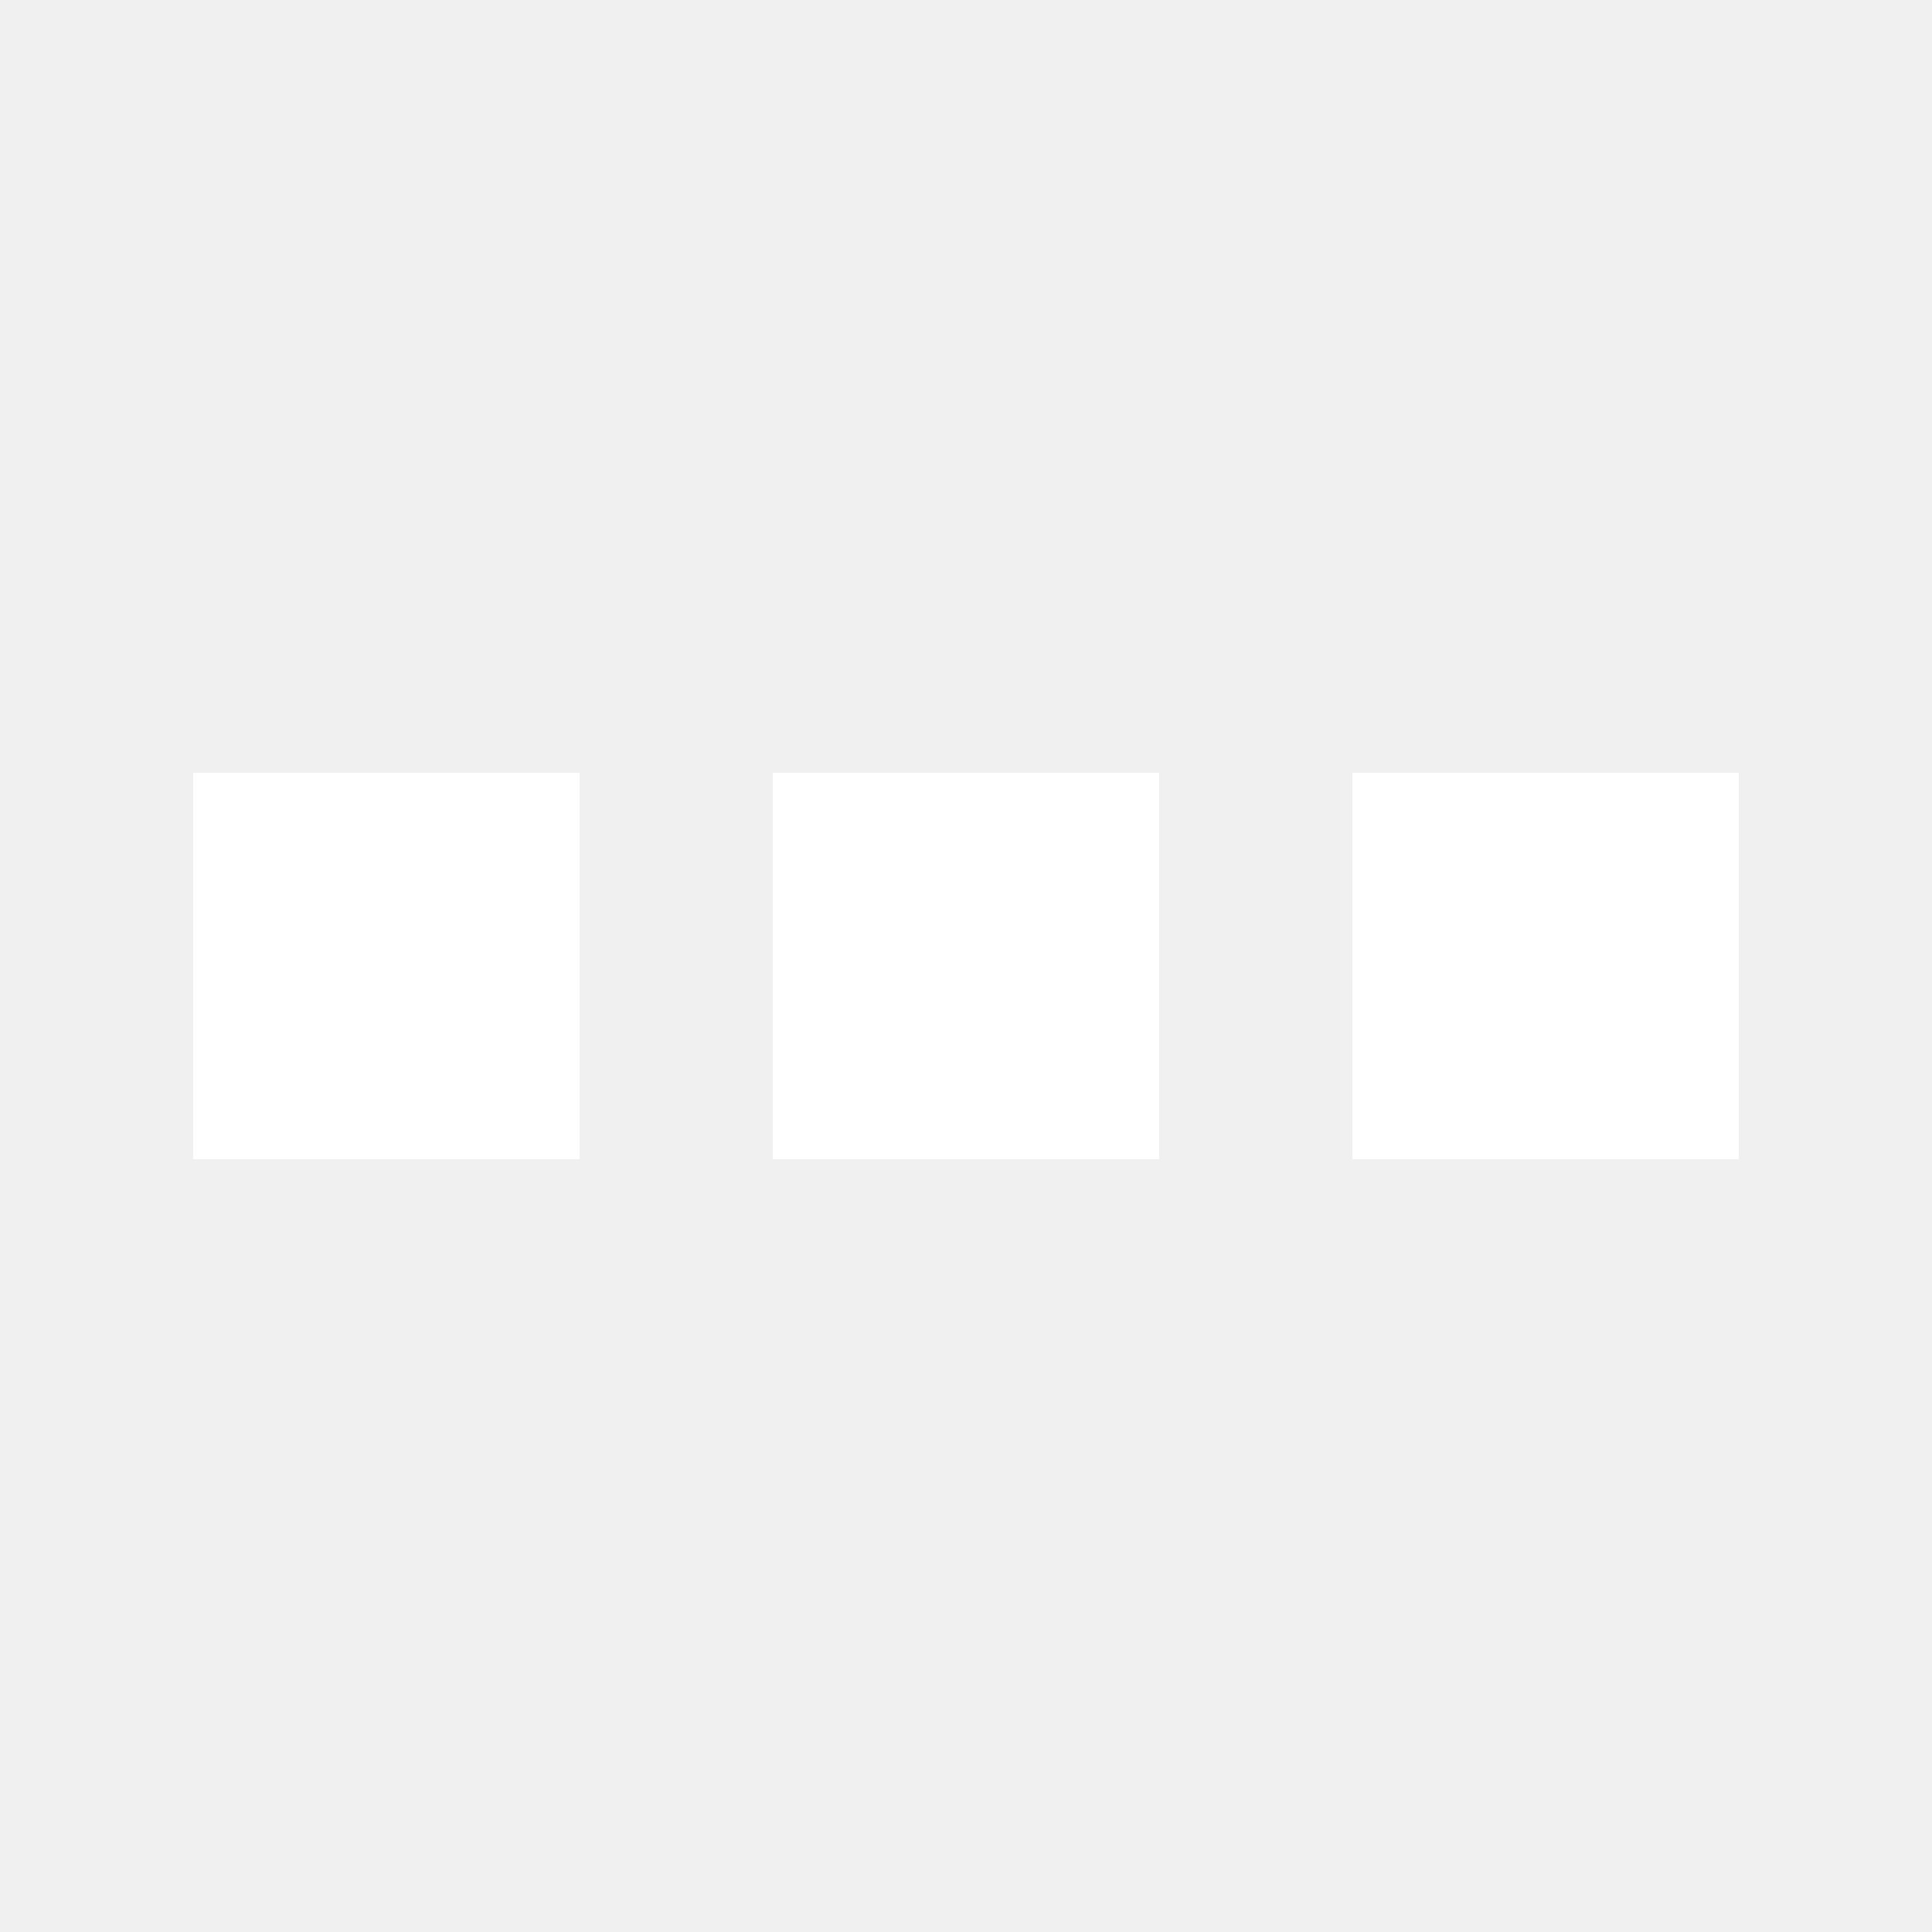
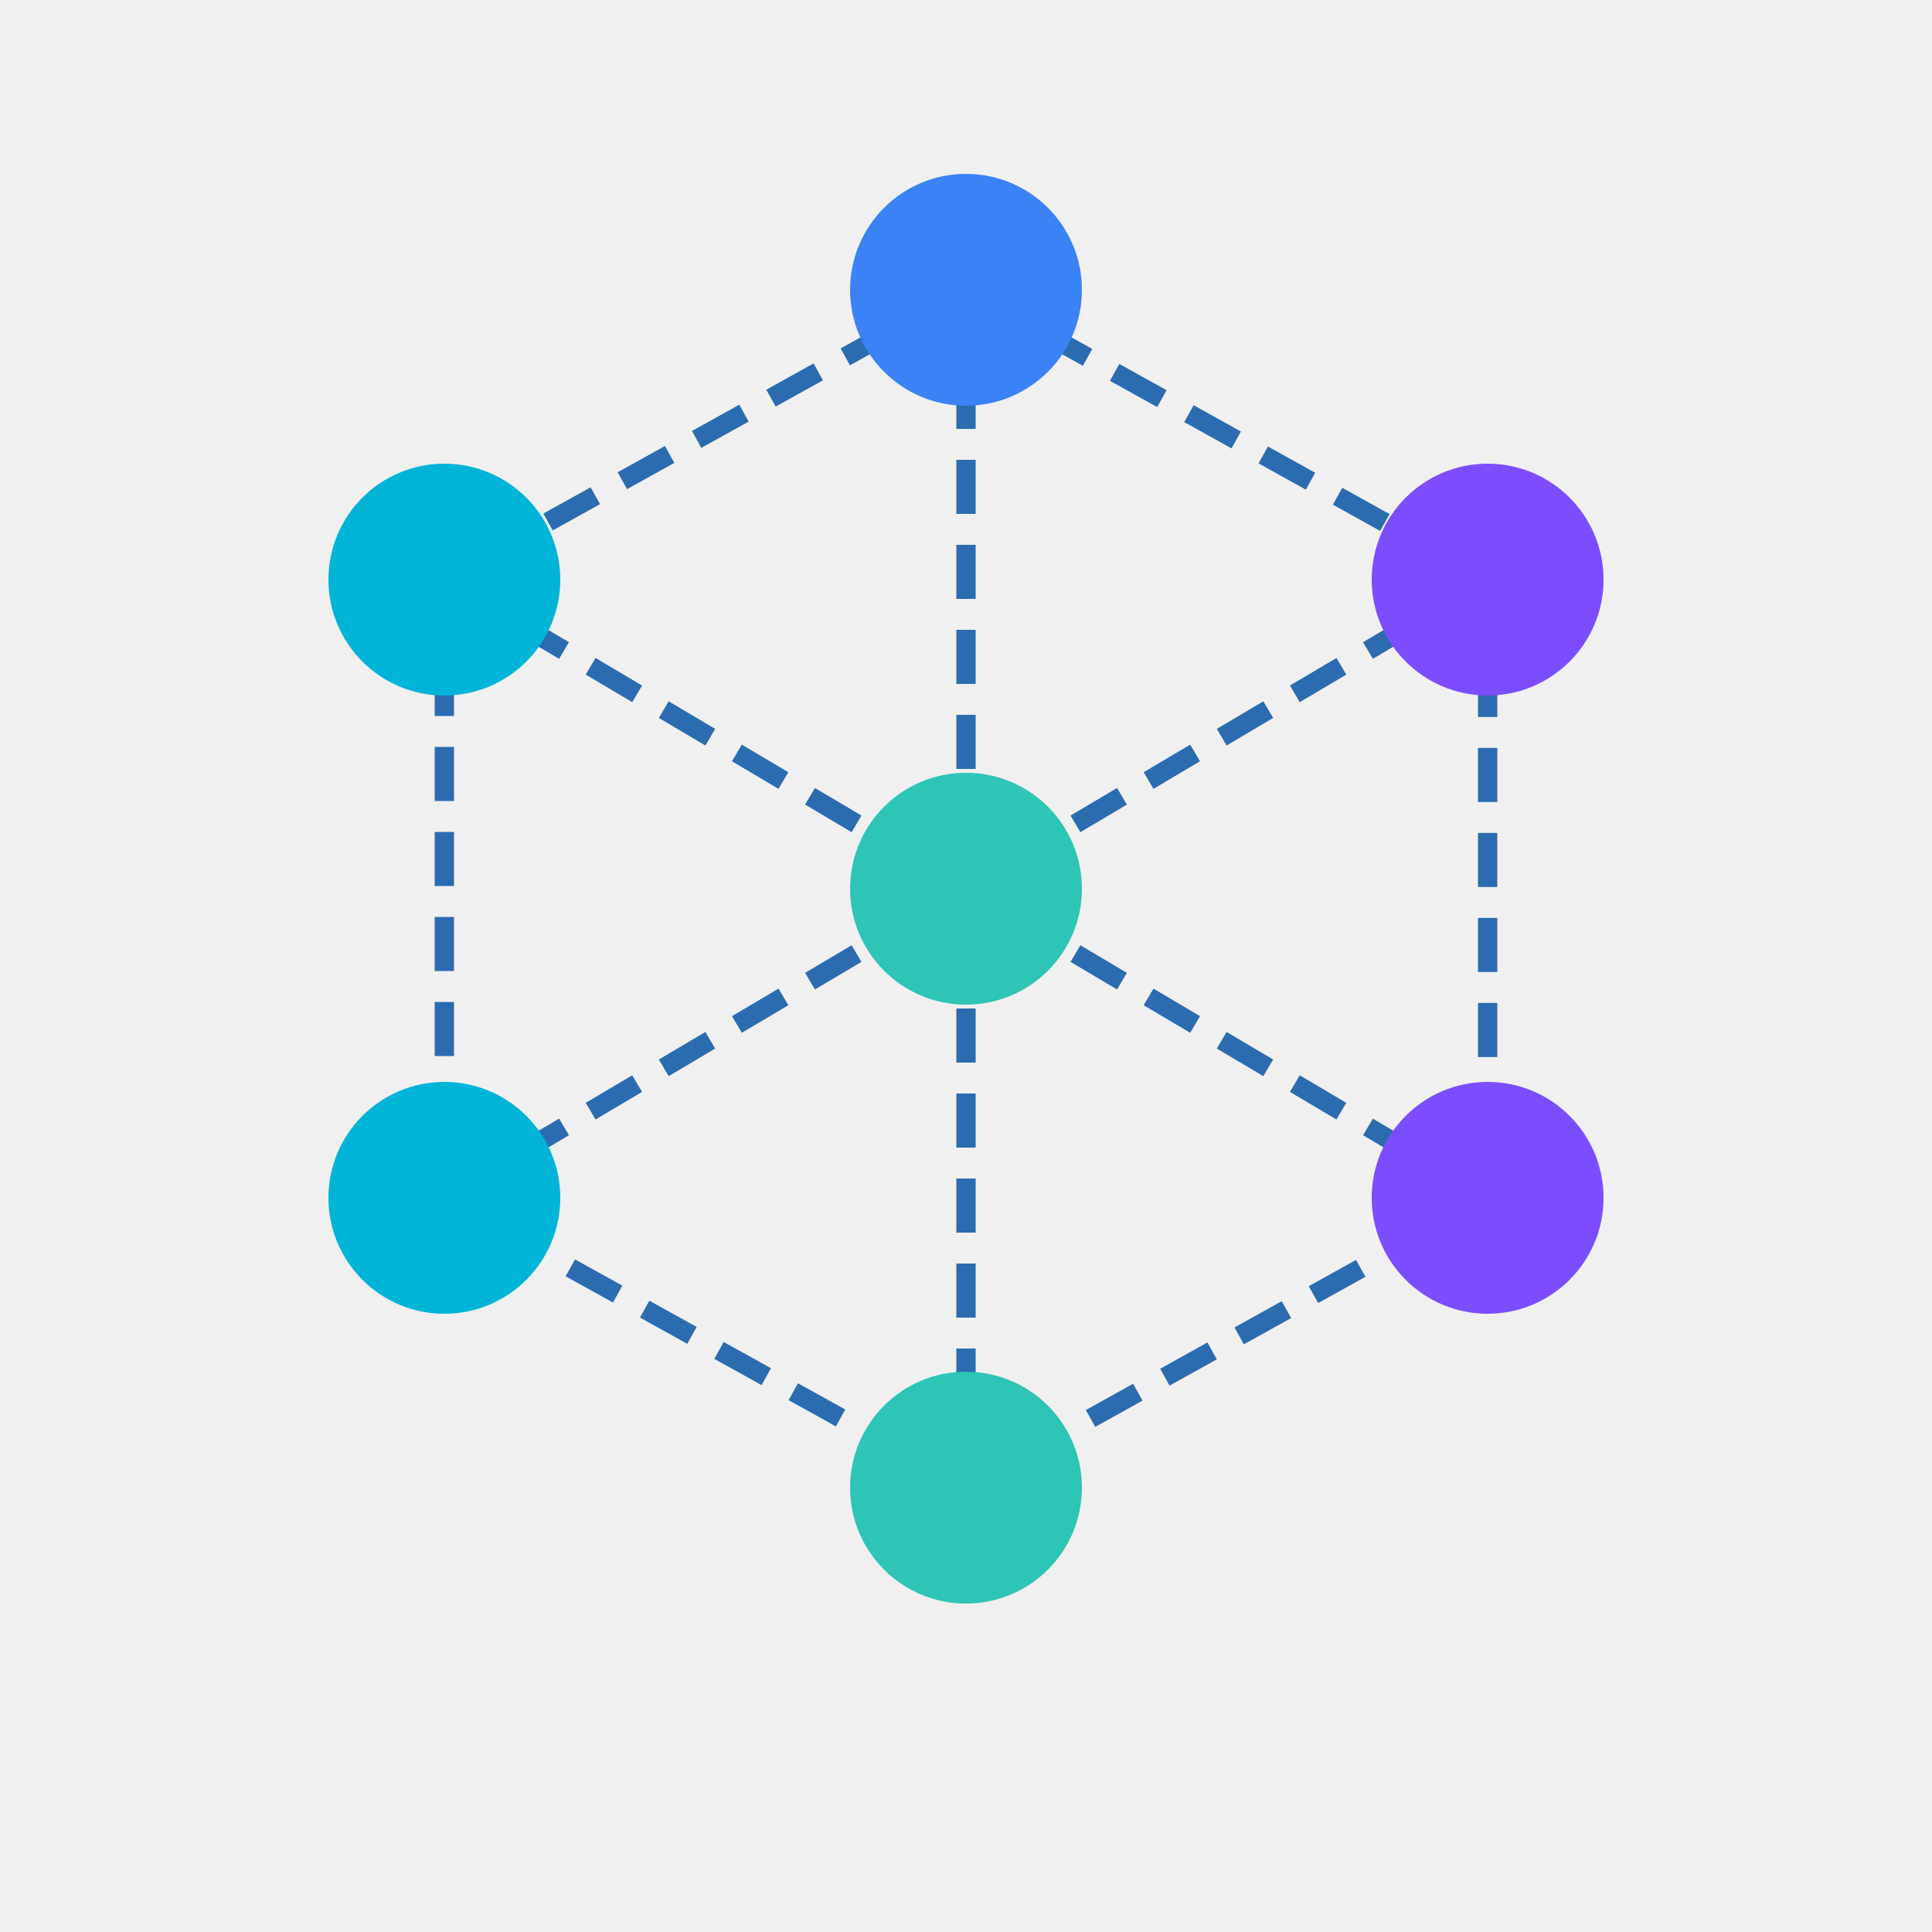
- <svg xmlns="http://www.w3.org/2000/svg" viewBox="0 0 200 200">
-   <rect fill="#FFFFFF" stroke="#FFFFFF" stroke-width="10" width="30" height="30" x="25" y="85">
-     <animate attributeName="opacity" calcMode="spline" dur="2" values="1;0;1;" keySplines=".5 0 .5 1;.5 0 .5 1" repeatCount="indefinite" begin="-.4" />
-   </rect>
-   <rect fill="#FFFFFF" stroke="#FFFFFF" stroke-width="10" width="30" height="30" x="85" y="85">
-     <animate attributeName="opacity" calcMode="spline" dur="2" values="1;0;1;" keySplines=".5 0 .5 1;.5 0 .5 1" repeatCount="indefinite" begin="-.2" />
-   </rect>
-   <rect fill="#FFFFFF" stroke="#FFFFFF" stroke-width="10" width="30" height="30" x="145" y="85">
-     <animate attributeName="opacity" calcMode="spline" dur="2" values="1;0;1;" keySplines=".5 0 .5 1;.5 0 .5 1" repeatCount="indefinite" begin="0" />
-   </rect>
+ <svg xmlns="http://www.w3.org/2000/svg" viewBox="0 0 500 500" width="100%" height="100%">
+   <style>
+     @keyframes dash {
+       to { stroke-dashoffset: -22; }
+     }
+     @keyframes pulse {
+       0%, 100% { transform: scale(0.8); opacity: 0.75; }
+       50% { transform: scale(1.25); opacity: 1; }
+     }
+     .moving-edges {
+       stroke-dasharray: 14 8;
+       animation: dash 1.5s linear infinite;
+     }
+     .pulsing-node {
+       transform-origin: center;
+       animation: pulse 1.5s ease-in-out infinite;
+     }
+     .delay-1 { animation-delay: 0.5s; }
+     .delay-2 { animation-delay: 1s; }
+   </style>
+   <g class="moving-edges" stroke="#2b6cb0" stroke-width="5" stroke-linecap="butt">
+     <polygon points="250,75 385,150 385,310 250,385 115,310 115,150" fill="none" />
+     <line x1="250" y1="75" x2="250" y2="230" />
+     <line x1="385" y1="150" x2="250" y2="230" />
+     <line x1="385" y1="310" x2="250" y2="230" />
+     <line x1="250" y1="385" x2="250" y2="230" />
+     <line x1="115" y1="310" x2="250" y2="230" />
+     <line x1="115" y1="150" x2="250" y2="230" />
+   </g>
+   <g>
+     <circle class="pulsing-node" cx="250" cy="75" r="30" fill="#3b82f6" />
+     <circle class="pulsing-node delay-1" cx="115" cy="150" r="30" fill="#00b4d8" />
+     <circle class="pulsing-node delay-1" cx="115" cy="310" r="30" fill="#00b4d8" />
+     <circle class="pulsing-node delay-2" cx="385" cy="150" r="30" fill="#7c4dff" />
+     <circle class="pulsing-node delay-2" cx="385" cy="310" r="30" fill="#7c4dff" />
+     <circle class="pulsing-node" cx="250" cy="230" r="30" fill="#2ec4b6" />
+     <circle class="pulsing-node" cx="250" cy="385" r="30" fill="#2ec4b6" />
+   </g>
</svg>
